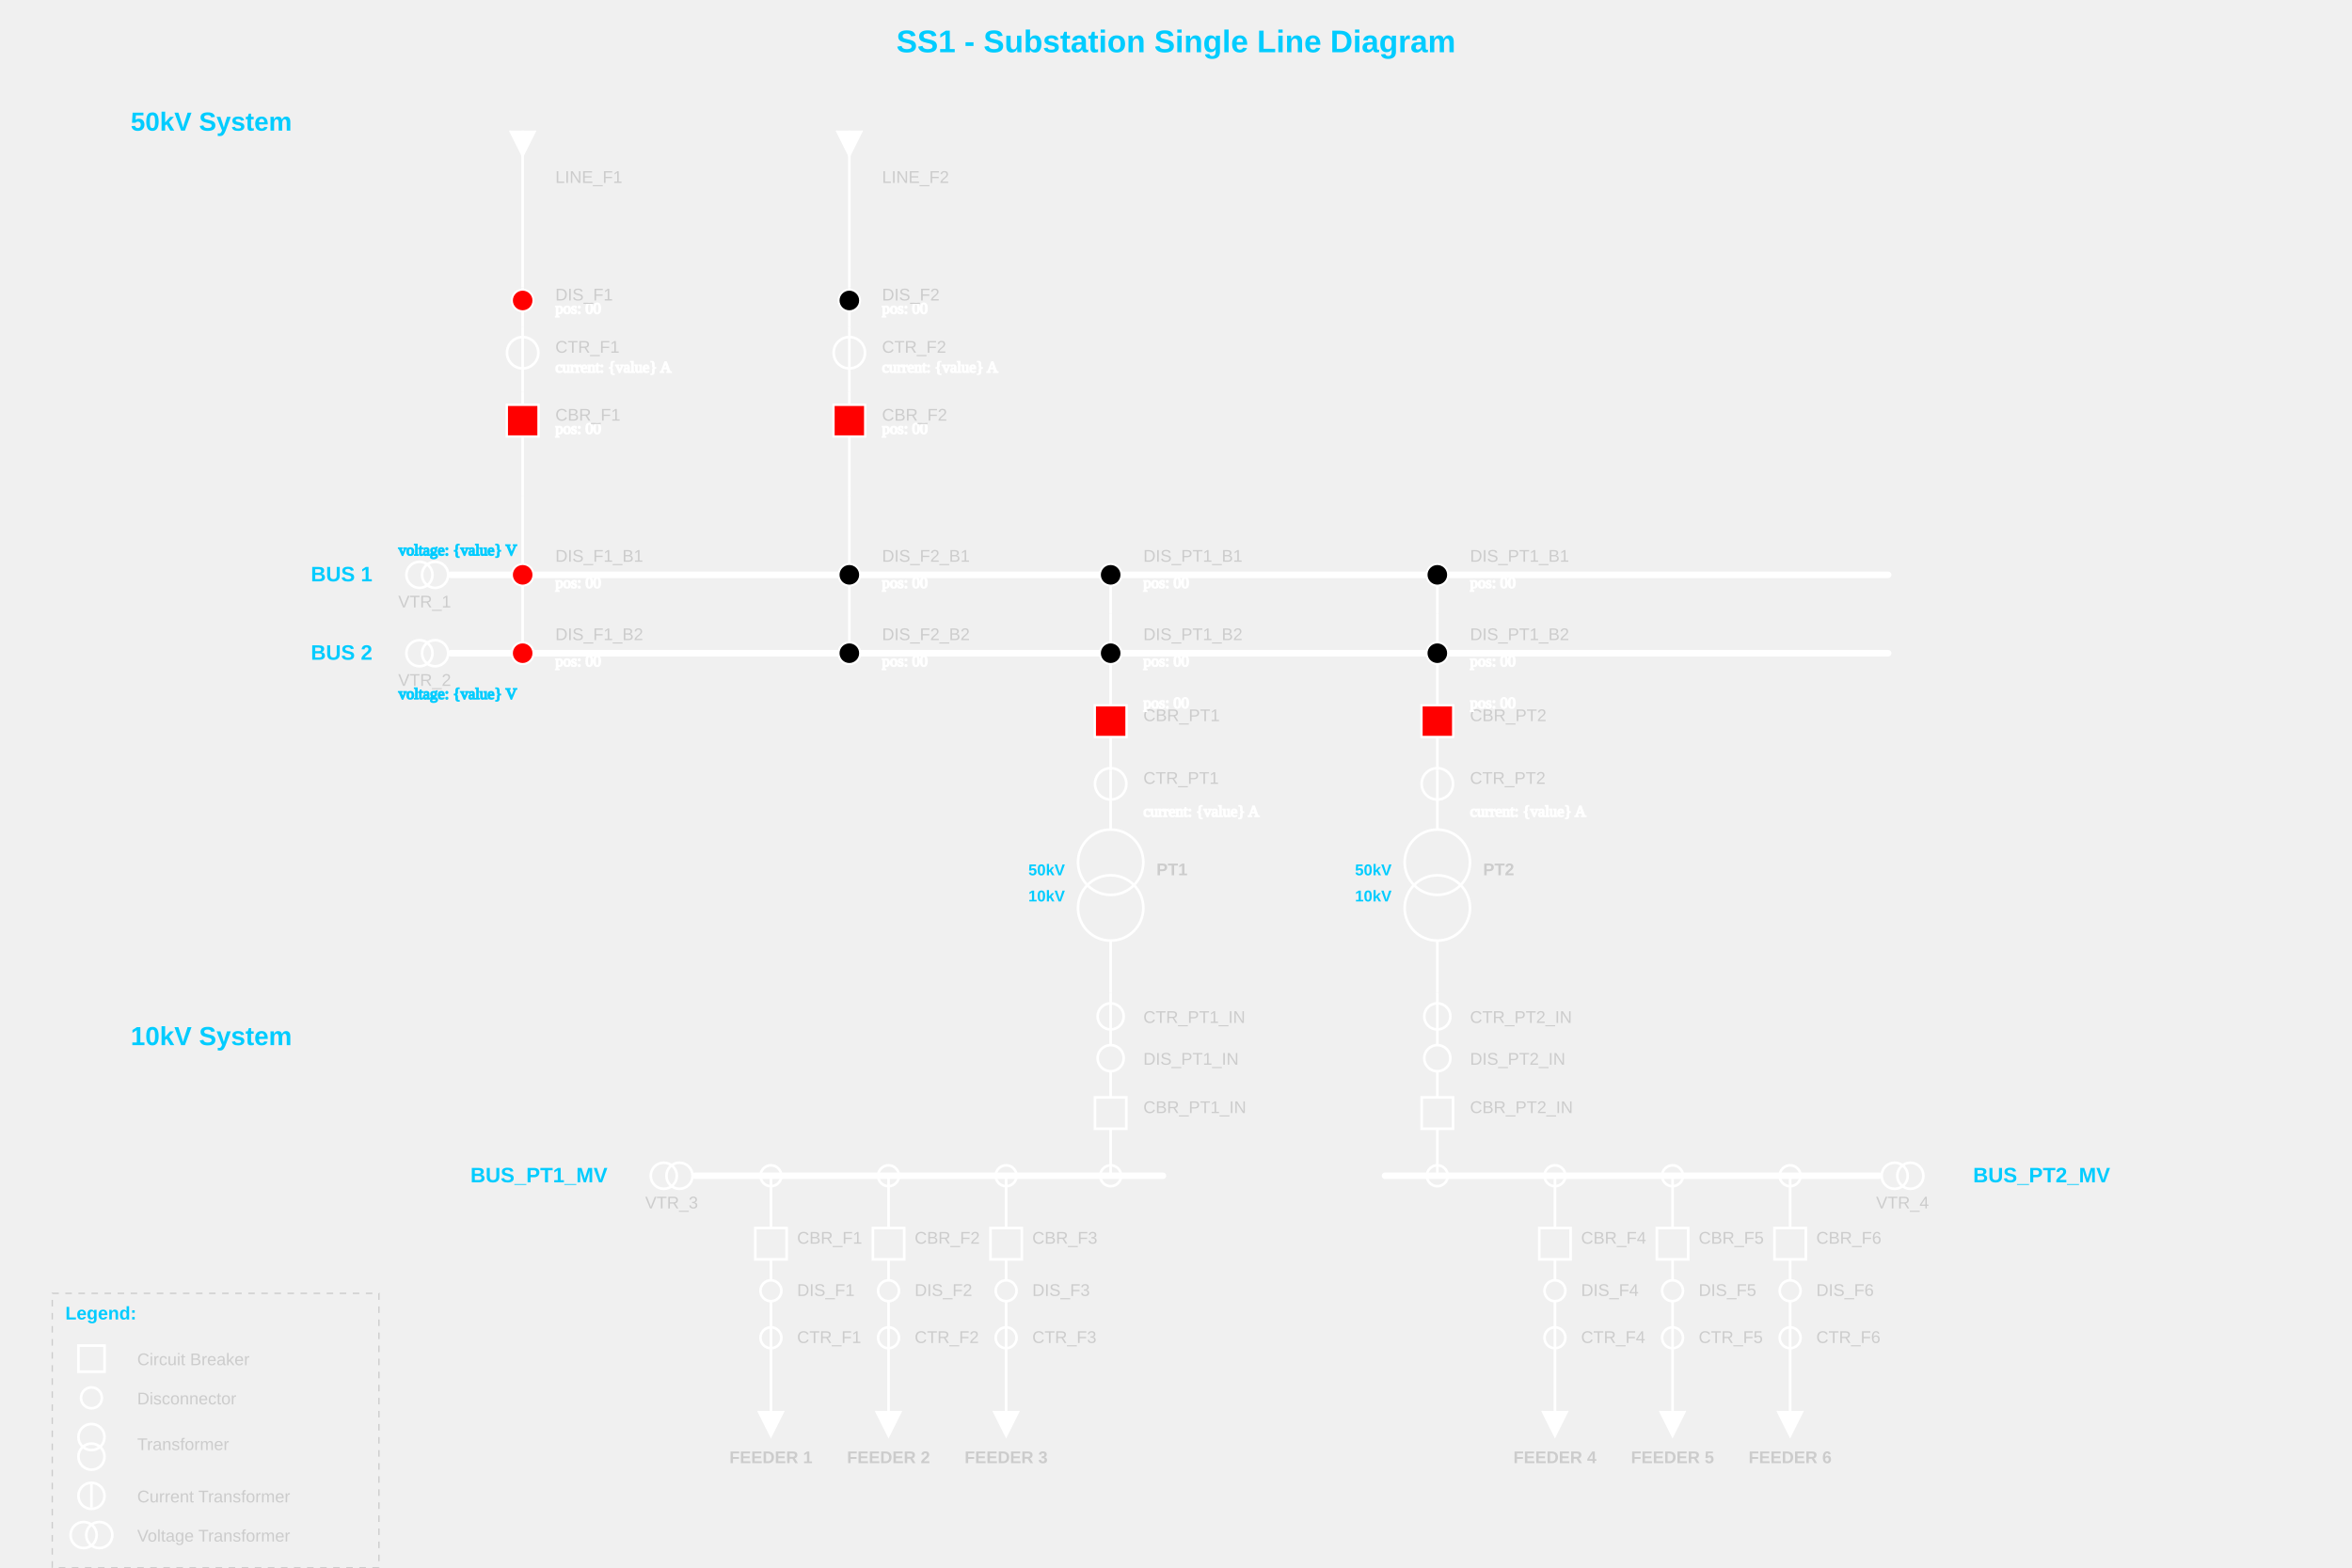
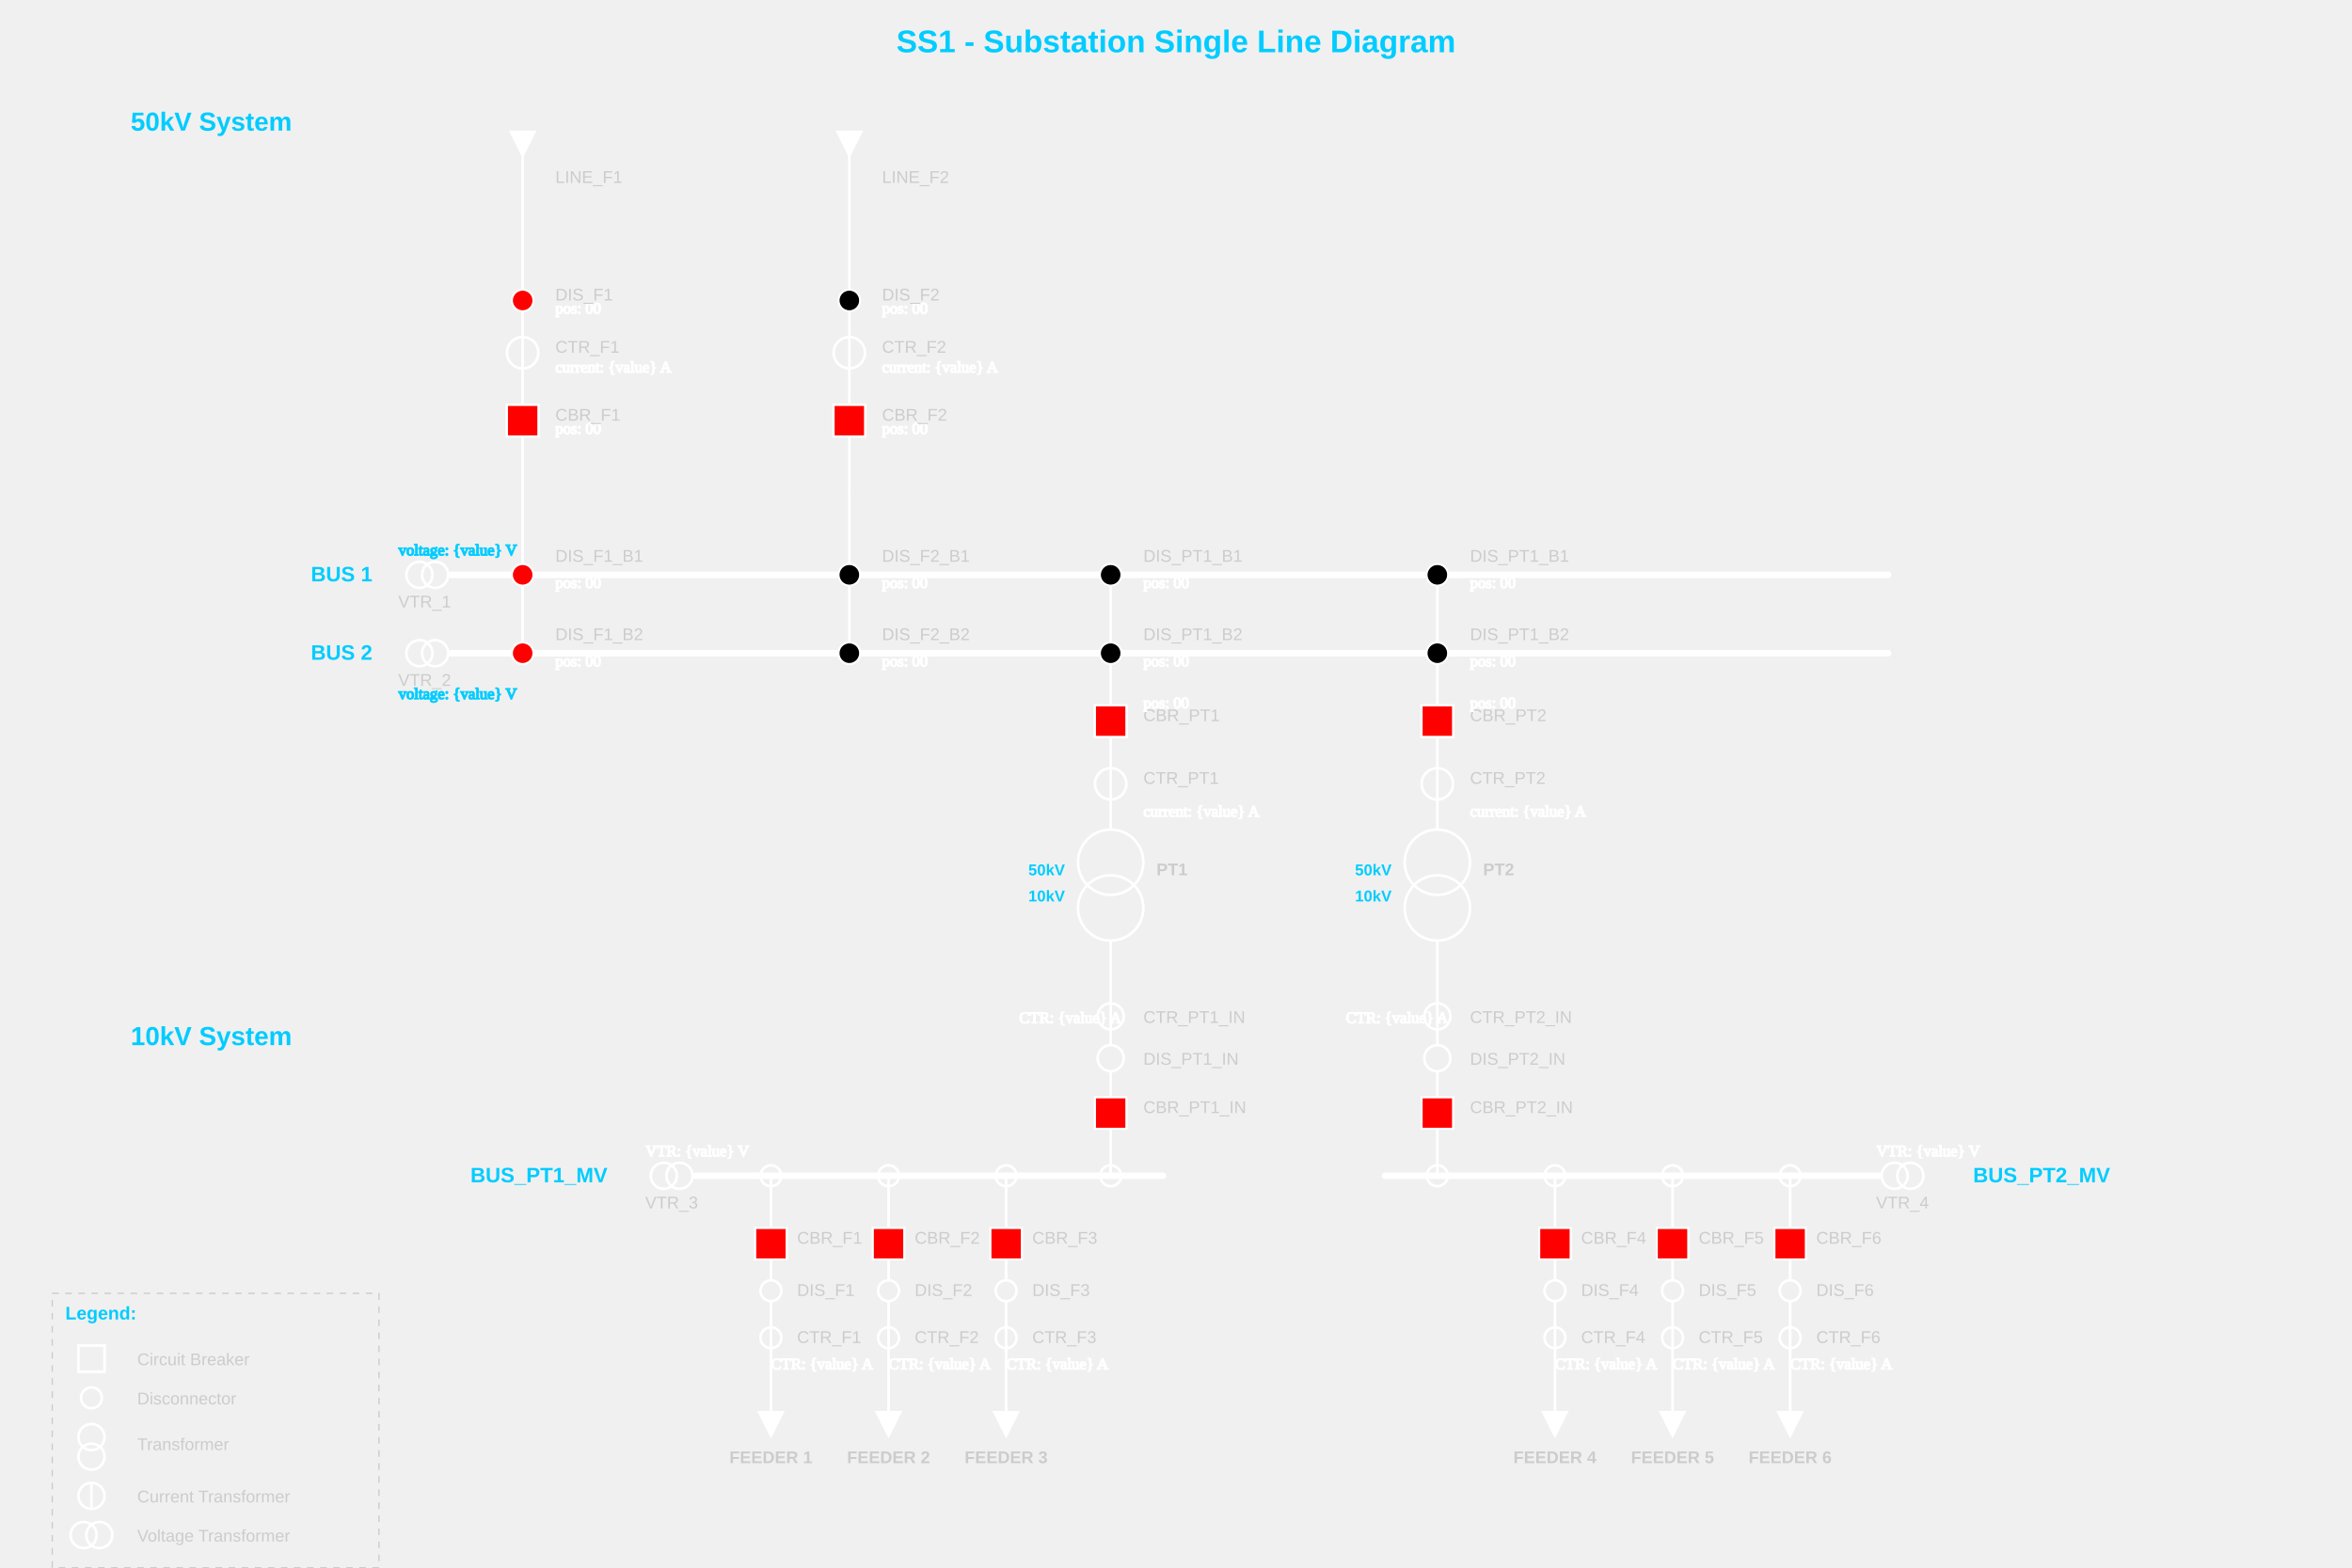
<svg xmlns="http://www.w3.org/2000/svg" viewBox="0 0 1800 1200">
  <defs>
    <style>
      /* Thickened lines for better visibility on SCADA screens */
      .conductor { stroke: white; stroke-width: 2; fill: none; }
      .busbar { stroke: white; stroke-width: 5; stroke-linecap: round; } 
      .arrow { stroke: white; fill: white; } 
      
      /* Improved Font Styles */
      .equipment-label { font-family: 'Segoe UI', Arial, sans-serif; font-size: 13px; fill: #cccccc; text-anchor: start; alignment-baseline: middle; }
      .voltage-label { font-family: 'Segoe UI', Arial, sans-serif; font-size: 16px; font-weight: bold; fill: #00ccff; }
      
      /* Symbol Styles */
      .cbr { fill: none; stroke: white; stroke-width: 2; }
      .disconnector { fill: none; stroke: white; stroke-width: 2; }
      .transformer { fill: none; stroke: white; stroke-width: 2; }
    </style>
    <linearGradient id="diagSplit" gradientUnits="objectBoundingBox" x1="0%" y1="100%" x2="100%" y2="0%">
      <stop offset="49%" stop-color="white" />
      <stop offset="51%" stop-color="black" />
    </linearGradient>
    <linearGradient id="vertSplit" gradientUnits="objectBoundingBox" x1="0%" y1="0%" x2="100%" y2="0%">
      <stop offset="49%" stop-color="white" />
      <stop offset="51%" stop-color="black" />
    </linearGradient>
  </defs>
  <g id="Layout_Metadata">
    <text x="900" y="40" class="voltage-label" style="font-size: 24px; text-anchor: middle;">SS1 - Substation Single Line Diagram</text>
    <g id="Legend_Group" transform="translate(50, 1000)">
      <rect x="-10" y="-10" width="250" height="210" style="fill:none; stroke:#ccc; stroke-dasharray: 5,5;" />
      <text x="0" y="10" class="voltage-label" style="font-size: 14px;">Legend:</text>
      <rect x="10" y="30" width="20" height="20" class="cbr" />
      <text x="55" y="45" class="equipment-label">Circuit Breaker</text>
      <circle cx="20" cy="70" r="8" class="disconnector" />
      <text x="55" y="75" class="equipment-label">Disconnector</text>
      <circle cx="20" cy="100" r="10" class="transformer" />
      <circle cx="20" cy="115" r="10" class="transformer" />
      <text x="55" y="110" class="equipment-label">Transformer</text>
      <circle cx="20" cy="145" r="10" class="conductor" />
      <line x1="20" y1="136" x2="20" y2="154" class="conductor" />
      <text x="55" y="150" class="equipment-label">Current Transformer</text>
      <circle cx="26" cy="175" r="10" class="conductor" />
      <circle cx="14" cy="175" r="10" class="conductor" />
      <text x="55" y="180" class="equipment-label">Voltage Transformer</text>
    </g>
  </g>
  <g id="HV_System_50kV">
    <g id="Busbar_System_HV" transform="translate(345, 440)">
      <g id="Bus_1_HV">
        <line x1="0" y1="0" x2="1100" y2="0" class="busbar" />
        <text x="-60" y="5" class="voltage-label" style="text-anchor:end;">BUS 1</text>
        <circle cx="-12" cy="0" r="10" style="fill: none; stroke: white; stroke-width: 2;" />
        <circle cx="-24" cy="0" r="10" style="fill: none; stroke: white; stroke-width: 2;" />
        <text x="-20" y="25" class="equipment-label" style="text-anchor:middle;">VTR_1</text>
        <text x="-40" y="-15" id="iec61850://127.0.0.1:2102/FEED1LD1/MMXU2.AvPhVPhs.mag.f" class="MEAS" data-text="Voltage: {value} V" fill="#00ccff" stroke="#00ccff" font-size="12">voltage: {value} V</text>
      </g>
      <g id="Bus_2_HV" transform="translate(0, 60)">
        <line x1="0" y1="0" x2="1100" y2="0" class="busbar" />
        <text x="-60" y="5" class="voltage-label" style="text-anchor:end;">BUS 2</text>
        <circle cx="-12" cy="0" r="10" style="fill: none; stroke: white; stroke-width: 2;" />
        <circle cx="-24" cy="0" r="10" style="fill: none; stroke: white; stroke-width: 2;" />
        <text x="-20" y="25" class="equipment-label" style="text-anchor:middle;">VTR_2</text>
        <text x="-40" y="35" id="iec61850://127.0.0.1:2102/FEED1LD1/MMXU3.AvPhVPhs.mag.f" class="MEAS" data-text="Voltage: {value} V" fill="#00ccff" stroke="#00ccff" font-size="12">voltage: {value} V</text>
      </g>
    </g>
    <text x="100" y="100" class="voltage-label" style="font-size: 20px;">50kV System</text>
    <g id="Incoming_Feeds_Group">
      <g id="Feed_1" transform="translate(400, 100)">
        <line x1="0" y1="0" x2="0" y2="120" class="conductor" />
        <path d="M -10,00 L 0,20 L 10,0" class="arrow" />
        <text x="25" y="40" class="equipment-label">LINE_F1</text>
        <line x1="0" y1="120" x2="0" y2="150" class="conductor" />
        <g id="FEED1LD1_SWI2">
          <circle cx="0" cy="130" r="8" class="disconnector" />
          <circle cx="0" cy="130" r="8" id="iec61850://127.0.0.1:2102/FEED1LD1/CSWI2.Pos" class="CSWI" stroke="none" fill="none" />
          <circle cx="0" cy="130" r="8" id="iec61850://127.0.0.1:2102/FEED1LD1/XSWI2.Pos.stVal" class="XSWI" stroke="white" fill="red">
            <animate id="open" attributeName="fill" attributeType="XML" to="black" dur="100ms" fill="freeze" />
            <animate id="transition" attributeName="fill" attributeType="XML" to="url(#vertSplit)" dur="10ms" fill="freeze" />
            <animate id="close" attributeName="fill" attributeType="XML" to="white" dur="100ms" fill="freeze" />
            <animate id="error" attributeName="fill" attributeType="XML" to="red" dur="10ms" fill="freeze" />
          </circle>
          <text x="25" y="140" id="iec61850://127.0.0.1:2102/FEED1LD1/XSWI2.Pos.stVal" class="MEAS" data-text="DIS: QB1={value}" fill="white" stroke="white" font-size="12">pos: 00</text>
          <text x="25" y="130" class="equipment-label">DIS_F1</text>
        </g>
        <circle cx="0" cy="170" r="12" class="conductor" />
        <line x1="0" y1="150" x2="0" y2="200" class="conductor" />
        <text x="25" y="170" class="equipment-label">CTR_F1</text>
        <g id="FEED1LD1_CTR">
          <text x="25" y="185" id="iec61850://127.0.0.1:2102/FEED1LD1/MMXU1.AvAPhs.mag.f" class="MEAS" data-text="Current: {value} A" fill="white" stroke="white" font-size="12">current: {value} A</text>
        </g>
        <g id="FEED1LD1_CBR1">
          <rect x="-12" y="210" width="24" height="24" class="cbr" />
          <rect x="-12" y="210" width="24" height="24" id="iec61850://127.0.0.1:2102/FEED1LD1/CSWI1.Pos" class="CSWI" stroke-width="1.5" stroke="none" fill="none" />
          <rect x="-12" y="210" width="24" height="24" id="iec61850://127.0.0.1:2102/FEED1LD1/XCBR1.Pos.stVal" class="XCBR" stroke-width="1.5" stroke="white" fill="#ff0000">
            <animate id="open" attributeName="fill" attributeType="XML" to="black" dur="100ms" fill="freeze" />
            <animate id="transition" attributeName="fill" attributeType="XML" to="url(#diagSplit)" dur="10ms" fill="freeze" />
            <animate id="close" attributeName="fill" attributeType="XML" to="white" dur="100ms" fill="freeze" />
            <animate id="error" attributeName="fill" attributeType="XML" to="red" dur="10ms" fill="freeze" />
          </rect>
          <text x="25" y="232" id="iec61850://127.0.0.1:2102/FEED1LD1/XCBR1.Pos.stVal" class="MEAS" data-text="CBR: QA1={value}" fill="white" stroke="white" font-size="12">pos: 00</text>
        </g>
        <line x1="0" y1="200" x2="0" y2="210" class="conductor" />
        <line x1="0" y1="234" x2="0" y2="280" class="conductor" />
        <text x="25" y="222" class="equipment-label">CBR_F1</text>
        <line x1="0" y1="340" x2="0" y2="400" class="conductor" />
        <line x1="0" y1="280" x2="0" y2="340" class="conductor" />
        <g id="FEED1LD1_SWI3">
          <circle cx="0" cy="340" r="8" class="disconnector" />
          <circle cx="0" cy="340" r="8" id="iec61850://127.0.0.1:2102/FEED1LD1/CSWI3.Pos" class="CSWI" stroke="none" fill="none" />
          <circle cx="0" cy="340" r="8" id="iec61850://127.0.0.1:2102/FEED1LD1/XSWI3.Pos.stVal" class="XSWI" stroke="white" fill="red">
            <animate id="open" attributeName="fill" attributeType="XML" to="black" dur="100ms" fill="freeze" />
            <animate id="transition" attributeName="fill" attributeType="XML" to="url(#vertSplit)" dur="10ms" fill="freeze" />
            <animate id="close" attributeName="fill" attributeType="XML" to="white" dur="100ms" fill="freeze" />
            <animate id="error" attributeName="fill" attributeType="XML" to="red" dur="10ms" fill="freeze" />
          </circle>
          <text x="25" y="350" id="iec61850://127.0.0.1:2102/FEED1LD1/XSWI3.Pos.stVal" class="MEAS" data-text="DIS: QB1={value}" fill="white" stroke="white" font-size="12">pos: 00</text>
          <text x="25" y="330" class="equipment-label">DIS_F1_B1</text>
        </g>
        <circle cx="0" cy="400" r="8" class="disconnector" />
        <g id="FEED1LD1_SWI4">
          <circle cx="0" cy="400" r="8" class="disconnector" />
          <circle cx="0" cy="400" r="8" id="iec61850://127.0.0.1:2102/FEED1LD1/CSWI4.Pos" class="CSWI" stroke="none" fill="none" />
          <circle cx="0" cy="400" r="8" id="iec61850://127.0.0.1:2102/FEED1LD1/XSWI4.Pos.stVal" class="XSWI" stroke="white" fill="red">
            <animate id="open" attributeName="fill" attributeType="XML" to="black" dur="100ms" fill="freeze" />
            <animate id="transition" attributeName="fill" attributeType="XML" to="url(#vertSplit)" dur="10ms" fill="freeze" />
            <animate id="close" attributeName="fill" attributeType="XML" to="white" dur="100ms" fill="freeze" />
            <animate id="error" attributeName="fill" attributeType="XML" to="red" dur="10ms" fill="freeze" />
          </circle>
          <text x="25" y="410" id="iec61850://127.0.0.1:2102/FEED1LD1/XSWI4.Pos.stVal" class="MEAS" data-text="DIS: QB1={value}" fill="white" stroke="white" font-size="12">pos: 00</text>
          <text x="25" y="390" class="equipment-label">DIS_F1_B2</text>
        </g>
      </g>
      <g id="Feed_2" transform="translate(650, 100)">
        <line x1="0" y1="0" x2="0" y2="120" class="conductor" />
        <path d="M -10,00 L 0,20 L 10,0" class="arrow" />
        <text x="25" y="40" class="equipment-label">LINE_F2</text>
        <line x1="0" y1="120" x2="0" y2="150" class="conductor" />
        <g id="FEED2LD1_SWI2">
          <circle cx="0" cy="130" r="8" class="disconnector" />
          <circle cx="0" cy="130" r="8" id="iec61850://127.0.0.1:3102/FEED2LD1/CSWI2.Pos" class="CSWI" stroke="white" fill="#000000" />
          <circle cx="0" cy="130" r="8" id="iec61850://127.0.0.1:3102/FEED2LD1/XSWI2.Pos.stVal" class="XSWI" stroke="white" fill="#000000">
            <animate id="open" attributeName="fill" attributeType="XML" to="black" dur="100ms" fill="freeze" />
            <animate id="transition" attributeName="fill" attributeType="XML" to="url(#vertSplit)" dur="10ms" fill="freeze" />
            <animate id="close" attributeName="fill" attributeType="XML" to="white" dur="100ms" fill="freeze" />
            <animate id="error" attributeName="fill" attributeType="XML" to="red" dur="10ms" fill="freeze" />
          </circle>
          <text x="25" y="140" id="iec61850://127.0.0.1:3102/FEED2LD1/XSWI2.Pos.stVal" class="MEAS" data-text="DIS: QB1={value}" fill="white" stroke="white" font-size="12">pos: 00</text>
          <text x="25" y="130" class="equipment-label">DIS_F2</text>
        </g>
        <circle cx="0" cy="170" r="12" class="conductor" />
        <line x1="0" y1="150" x2="0" y2="200" class="conductor" />
        <text x="25" y="170" class="equipment-label">CTR_F2</text>
        <g id="FEED2LD1_CTR">
          <text x="25" y="185" id="iec61850://127.0.0.1:3102/FEED2LD1/MMXU1.AvAPhs.mag.f" class="MEAS" data-text="Current: {value} A" fill="white" stroke="white" font-size="12">current: {value} A</text>
        </g>
        <g id="FEED2LD1_CBR1">
          <rect x="-12" y="210" width="24" height="24" class="cbr" />
          <rect x="-12" y="210" width="24" height="24" id="iec61850://127.0.0.1:3102/FEED2LD1/CSWI1.Pos" class="CSWI" stroke-width="1.5" stroke="none" fill="none" />
          <rect x="-12" y="210" width="24" height="24" id="iec61850://127.0.0.1:3102/FEED2LD1/XCBR1.Pos.stVal" class="XCBR" stroke-width="1.5" stroke="white" fill="#ff0000">
            <animate id="open" attributeName="fill" attributeType="XML" to="black" dur="100ms" fill="freeze" />
            <animate id="transition" attributeName="fill" attributeType="XML" to="url(#diagSplit)" dur="10ms" fill="freeze" />
            <animate id="close" attributeName="fill" attributeType="XML" to="white" dur="100ms" fill="freeze" />
            <animate id="error" attributeName="fill" attributeType="XML" to="red" dur="10ms" fill="freeze" />
          </rect>
          <text x="25" y="232" id="iec61850://127.0.0.1:3102/FEED2LD1/XCBR1.Pos.stVal" class="MEAS" data-text="CBR: QA1={value}" fill="white" stroke="white" font-size="12">pos: 00</text>
        </g>
        <line x1="0" y1="200" x2="0" y2="210" class="conductor" />
        <line x1="0" y1="234" x2="0" y2="280" class="conductor" />
        <text x="25" y="222" class="equipment-label">CBR_F2</text>
        <line x1="0" y1="340" x2="0" y2="400" class="conductor" />
        <line x1="0" y1="280" x2="0" y2="340" class="conductor" />
        <g id="FEED2LD1_SWI3">
          <circle cx="0" cy="340" r="8" class="disconnector" />
          <circle cx="0" cy="340" r="8" id="iec61850://127.0.0.1:3102/FEED2LD1/CSWI3.Pos" class="CSWI" stroke="white" fill="#000000" />
          <circle cx="0" cy="340" r="8" id="iec61850://127.0.0.1:3102/FEED2LD1/XSWI3.Pos.stVal" class="XSWI" stroke="white" fill="#000000">
            <animate id="open" attributeName="fill" attributeType="XML" to="black" dur="100ms" fill="freeze" />
            <animate id="transition" attributeName="fill" attributeType="XML" to="url(#vertSplit)" dur="10ms" fill="freeze" />
            <animate id="close" attributeName="fill" attributeType="XML" to="white" dur="100ms" fill="freeze" />
            <animate id="error" attributeName="fill" attributeType="XML" to="red" dur="10ms" fill="freeze" />
          </circle>
          <text x="25" y="350" id="iec61850://127.0.0.1:3102/FEED2LD1/XSWI3.Pos.stVal" class="MEAS" data-text="DIS: QB1={value}" fill="white" stroke="white" font-size="12">pos: 00</text>
          <text x="25" y="330" class="equipment-label">DIS_F2_B1</text>
        </g>
        <circle cx="0" cy="400" r="8" class="disconnector" />
        <g id="FEED2LD1_SWI4">
          <circle cx="0" cy="400" r="8" class="disconnector" />
          <circle cx="0" cy="400" r="8" id="iec61850://127.0.0.1:3102/FEED2LD1/CSWI4.Pos" class="CSWI" stroke="white" fill="#000000" />
          <circle cx="0" cy="400" r="8" id="iec61850://127.0.0.1:3102/FEED2LD1/XSWI4.Pos.stVal" class="XSWI" stroke="white" fill="#000000">
            <animate id="open" attributeName="fill" attributeType="XML" to="black" dur="100ms" fill="freeze" />
            <animate id="transition" attributeName="fill" attributeType="XML" to="url(#vertSplit)" dur="10ms" fill="freeze" />
            <animate id="close" attributeName="fill" attributeType="XML" to="white" dur="100ms" fill="freeze" />
            <animate id="error" attributeName="fill" attributeType="XML" to="red" dur="10ms" fill="freeze" />
          </circle>
          <text x="25" y="410" id="iec61850://127.0.0.1:3102/FEED2LD1/XSWI4.Pos.stVal" class="MEAS" data-text="DIS: QB1={value}" fill="white" stroke="white" font-size="12">pos: 00</text>
          <text x="25" y="390" class="equipment-label">DIS_F2_B2</text>
        </g>
      </g>
    </g>
    <g id="Transformer_Bays_HV" transform="translate(0, 440)">
      <g id="PT1_HV_Side" transform="translate(850, 0)">
        <line x1="0" y1="0" x2="0" y2="30" class="conductor" />
        <line x1="0" y1="30" x2="0" y2="60" class="conductor" />
        <line x1="0" y1="60" x2="0" y2="100" class="conductor" />
        <g id="TR1LD1_SWI2">
          <circle cx="0" cy="0" r="8" class="disconnector" />
          <circle cx="0" cy="0" r="8" id="iec61850://127.0.0.1:6102/TR1LD1/CSWI2.Pos" class="CSWI" stroke="white" fill="#000000" />
          <circle cx="0" cy="0" r="8" id="iec61850://127.0.0.1:6102/TR1LD1/XSWI2.Pos.stVal" class="XSWI" stroke="white" fill="#000000">
            <animate id="open" attributeName="fill" attributeType="XML" to="black" dur="100ms" fill="freeze" />
            <animate id="transition" attributeName="fill" attributeType="XML" to="url(#vertSplit)" dur="10ms" fill="freeze" />
            <animate id="close" attributeName="fill" attributeType="XML" to="white" dur="100ms" fill="freeze" />
            <animate id="error" attributeName="fill" attributeType="XML" to="red" dur="10ms" fill="freeze" />
          </circle>
          <text x="25" y="10" id="iec61850://127.0.0.1:6102/TR1LD1/XSWI2.Pos.stVal" class="MEAS" data-text="DIS: QB1={value}" fill="white" stroke="white" font-size="12">pos: 00</text>
          <text x="25" y="-10" class="equipment-label">DIS_PT1_B1</text>
        </g>
        <g id="TR1LD1_SWI3">
          <circle cx="0" cy="60" r="8" class="disconnector" />
          <circle cx="0" cy="60" r="8" id="iec61850://127.0.0.1:6102/TR1LD1/CSWI3.Pos" class="CSWI" stroke="white" fill="#000000" />
          <circle cx="0" cy="60" r="8" id="iec61850://127.0.0.1:6102/TR1LD1/XSWI3.Pos.stVal" class="XSWI" stroke="white" fill="#000000">
            <animate id="open" attributeName="fill" attributeType="XML" to="black" dur="100ms" fill="freeze" />
            <animate id="transition" attributeName="fill" attributeType="XML" to="url(#vertSplit)" dur="10ms" fill="freeze" />
            <animate id="close" attributeName="fill" attributeType="XML" to="white" dur="100ms" fill="freeze" />
            <animate id="error" attributeName="fill" attributeType="XML" to="red" dur="10ms" fill="freeze" />
          </circle>
          <text x="25" y="70" id="iec61850://127.0.0.1:6102/TR1LD1/XSWI3.Pos.stVal" class="MEAS" data-text="DIS: QB1={value}" fill="white" stroke="white" font-size="12">pos: 00</text>
          <text x="25" y="50" class="equipment-label">DIS_PT1_B2</text>
        </g>
        <line x1="0" y1="124" x2="0" y2="150" class="conductor" />
        <text x="25" y="112" class="equipment-label">CBR_PT1</text>
        <g id="TR1LD1_CBR1">
          <rect x="-12" y="100" width="24" height="24" class="cbr" />
          <rect x="-12" y="100" width="24" height="24" id="iec61850://127.0.0.1:6102/TR1LD1/CSWI1.Pos" class="CSWI" stroke-width="1.5" stroke="none" fill="none" />
          <rect x="-12" y="100" width="24" height="24" id="iec61850://127.0.0.1:6102/TR1LD1/XCBR1.Pos.stVal" class="XCBR" stroke-width="1.5" stroke="white" fill="#ff0000">
            <animate id="open" attributeName="fill" attributeType="XML" to="black" dur="100ms" fill="freeze" />
            <animate id="transition" attributeName="fill" attributeType="XML" to="url(#diagSplit)" dur="10ms" fill="freeze" />
            <animate id="close" attributeName="fill" attributeType="XML" to="white" dur="100ms" fill="freeze" />
            <animate id="error" attributeName="fill" attributeType="XML" to="red" dur="10ms" fill="freeze" />
          </rect>
          <text x="25" y="102" id="iec61850://127.0.0.1:6102/TR1LD1/XCBR1.Pos.stVal" class="MEAS" data-text="CBR: QA1={value}" fill="white" stroke="white" font-size="12">pos: 00</text>
        </g>
        <circle cx="0" cy="160" r="12" class="conductor" />
        <line x1="0" y1="150" x2="0" y2="195" class="conductor" />
        <text x="25" y="160" class="equipment-label">CTR_PT1</text>
        <g id="TR1LD1_CTR">
          <text x="25" y="185" id="iec61850://127.0.0.1:6102/TR1LD1/MMXU1.AvAPhs.mag.f" class="MEAS" data-text="Current: {value} A" fill="white" stroke="white" font-size="12">current: {value} A</text>
        </g>
        <circle cx="0" cy="220" r="25" class="transformer" />
        <circle cx="0" cy="255" r="25" class="transformer" />
        <line x1="0" y1="280" x2="0" y2="320" class="conductor" />
        <text x="35" y="230" class="equipment-label" style="font-weight:bold;">PT1</text>
        <text x="-35" y="230" class="voltage-label" style="font-size:12px; text-anchor:end;">50kV</text>
        <text x="-35" y="250" class="voltage-label" style="font-size:12px; text-anchor:end;">10kV</text>
      </g>
      <g id="PT2_HV_Side" transform="translate(1100, 0)">
        <line x1="0" y1="0" x2="0" y2="30" class="conductor" />
        <line x1="0" y1="30" x2="0" y2="60" class="conductor" />
        <line x1="0" y1="60" x2="0" y2="100" class="conductor" />
        <g id="TR2LD1_SWI2">
          <circle cx="0" cy="0" r="8" class="disconnector" />
          <circle cx="0" cy="0" r="8" id="iec61850://127.0.0.1:7102/TR2LD1/CSWI2.Pos" class="CSWI" stroke="white" fill="#000000" />
          <circle cx="0" cy="0" r="8" id="iec61850://127.0.0.1:7102/TR2LD1/XSWI2.Pos.stVal" class="XSWI" stroke="white" fill="#000000">
            <animate id="open" attributeName="fill" attributeType="XML" to="black" dur="100ms" fill="freeze" />
            <animate id="transition" attributeName="fill" attributeType="XML" to="url(#vertSplit)" dur="10ms" fill="freeze" />
            <animate id="close" attributeName="fill" attributeType="XML" to="white" dur="100ms" fill="freeze" />
            <animate id="error" attributeName="fill" attributeType="XML" to="red" dur="10ms" fill="freeze" />
          </circle>
          <text x="25" y="10" id="iec61850://127.0.0.1:7102/TR2LD1/XSWI2.Pos.stVal" class="MEAS" data-text="DIS: QB1={value}" fill="white" stroke="white" font-size="12">pos: 00</text>
          <text x="25" y="-10" class="equipment-label">DIS_PT1_B1</text>
        </g>
        <g id="TR2LD1_SWI3">
          <circle cx="0" cy="60" r="8" class="disconnector" />
          <circle cx="0" cy="60" r="8" id="iec61850://127.0.0.1:7102/TR2LD1/CSWI3.Pos" class="CSWI" stroke="white" fill="#000000" />
          <circle cx="0" cy="60" r="8" id="iec61850://127.0.0.1:7102/TR2LD1/XSWI3.Pos.stVal" class="XSWI" stroke="white" fill="#000000">
            <animate id="open" attributeName="fill" attributeType="XML" to="black" dur="100ms" fill="freeze" />
            <animate id="transition" attributeName="fill" attributeType="XML" to="url(#vertSplit)" dur="10ms" fill="freeze" />
            <animate id="close" attributeName="fill" attributeType="XML" to="white" dur="100ms" fill="freeze" />
            <animate id="error" attributeName="fill" attributeType="XML" to="red" dur="10ms" fill="freeze" />
          </circle>
          <text x="25" y="70" id="iec61850://127.0.0.1:7102/TR2LD1/XSWI3.Pos.stVal" class="MEAS" data-text="DIS: QB1={value}" fill="white" stroke="white" font-size="12">pos: 00</text>
          <text x="25" y="50" class="equipment-label">DIS_PT1_B2</text>
        </g>
        <line x1="0" y1="124" x2="0" y2="150" class="conductor" />
        <text x="25" y="112" class="equipment-label">CBR_PT2</text>
        <g id="TR2LD1_CBR1">
          <rect x="-12" y="100" width="24" height="24" class="cbr" />
          <rect x="-12" y="100" width="24" height="24" id="iec61850://127.0.0.1:7102/TR2LD1/CSWI1.Pos" class="CSWI" stroke-width="1.5" stroke="none" fill="none" />
          <rect x="-12" y="100" width="24" height="24" id="iec61850://127.0.0.1:7102/TR2LD1/XCBR1.Pos.stVal" class="XCBR" stroke-width="1.5" stroke="white" fill="#ff0000">
            <animate id="open" attributeName="fill" attributeType="XML" to="black" dur="100ms" fill="freeze" />
            <animate id="transition" attributeName="fill" attributeType="XML" to="url(#diagSplit)" dur="10ms" fill="freeze" />
            <animate id="close" attributeName="fill" attributeType="XML" to="white" dur="100ms" fill="freeze" />
            <animate id="error" attributeName="fill" attributeType="XML" to="red" dur="10ms" fill="freeze" />
          </rect>
          <text x="25" y="102" id="iec61850://127.0.0.1:7102/TR2LD1/XCBR1.Pos.stVal" class="MEAS" data-text="CBR: QA1={value}" fill="white" stroke="white" font-size="12">pos: 00</text>
        </g>
        <circle cx="0" cy="160" r="12" class="conductor" />
        <line x1="0" y1="150" x2="0" y2="195" class="conductor" />
        <text x="25" y="160" class="equipment-label">CTR_PT2</text>
        <g id="TR2LD1_CTR">
          <text x="25" y="185" id="iec61850://127.0.0.1:7102/TR2LD1/MMXU1.AvAPhs.mag.f" class="MEAS" data-text="Current: {value} A" fill="white" stroke="white" font-size="12">current: {value} A</text>
        </g>
        <circle cx="0" cy="220" r="25" class="transformer" />
        <circle cx="0" cy="255" r="25" class="transformer" />
        <line x1="0" y1="280" x2="0" y2="320" class="conductor" />
        <text x="35" y="230" class="equipment-label" style="font-weight:bold;">PT2</text>
        <text x="-35" y="230" class="voltage-label" style="font-size:12px; text-anchor:end;">50kV</text>
        <text x="-35" y="250" class="voltage-label" style="font-size:12px; text-anchor:end;">10kV</text>
      </g>
    </g>
  </g>
  <g id="MV_System_10kV">
    <text x="100" y="800" class="voltage-label" style="font-size: 20px;">10kV System</text>
    <g id="PT1_MV_Zone" transform="translate(850, 760)">
      <g id="PT1_MV_Incomer_Bus" transform="translate(-160, 0)">
        <line x1="-158" y1="140" x2="200" y2="140" class="busbar" />
        <text x="-330" y="145" class="voltage-label">BUS_PT1_MV</text>
        <circle cx="-182" cy="140" r="10" style="fill: none; stroke: white; stroke-width: 2;" />
        <circle cx="-170" cy="140" r="10" style="fill: none; stroke: white; stroke-width: 2;" />
        <text x="-176" y="165" class="equipment-label" style="text-anchor:middle;">VTR_3</text>
+         <text x="-196" y="125" id="iec60870://127.0.0.1:2404/11/101" class="MEAS" data-text="VTR: {value} V" fill="#ffffff" stroke="#ffffff" font-size="12">VTR: {value} V</text>
      </g>
      <g id="PT1_MV_Incomer">
        <circle cx="0" cy="18" r="10" class="conductor" />
        <text x="25" y="23" class="equipment-label">CTR_PT1_IN</text>
+         <text x="-70" y="23" id="iec60870://127.0.0.1:2404/11/100" class="MEAS" data-text="CTR: {value} A" fill="#ffffff" stroke="#ffffff" font-size="12">CTR: {value} A</text>
        <line x1="0" y1="0" x2="0" y2="40" class="conductor" />
        <circle cx="0" cy="50" r="10" class="disconnector" />
        <line x1="0" y1="60" x2="0" y2="80" class="conductor" />
        <text x="25" y="55" class="equipment-label">DIS_PT1_IN</text>
-         <rect x="-12" y="80" width="24" height="24" class="cbr" />
+         <rect x="-12" y="80" width="24" height="24" id="iec60870://127.0.0.1:2404/46/6000" class="CBR" stroke-width="1.5" stroke="white" fill="#ff0000" />
+         <rect x="-12" y="80" width="24" height="24" id="iec60870://127.0.0.1:2404/3/300" class="XCBR" stroke-width="1.5" stroke="white" fill="#ff0000">
+           <animate id="open" attributeName="fill" attributeType="XML" to="black" dur="100ms" fill="freeze" />
+           <animate id="transition" attributeName="fill" attributeType="XML" to="url(#diagSplit)" dur="10ms" fill="freeze" />
+           <animate id="close" attributeName="fill" attributeType="XML" to="white" dur="100ms" fill="freeze" />
+           <animate id="error" attributeName="fill" attributeType="XML" to="red" dur="10ms" fill="freeze" />
+         </rect>
        <line x1="0" y1="104" x2="0" y2="140" class="conductor" />
        <text x="25" y="92" class="equipment-label">CBR_PT1_IN</text>
        <circle cx="0" cy="140" r="8" class="disconnector" />
      </g>
      <g id="PT1_Feeders" transform="translate(-140, 140)">
-         <g id="PT2_Fdr1" transform="translate(-120, 0)">
+         <g id="PT1_Fdr1" transform="translate(-120, 0)">
          <line x1="0" y1="0" x2="0" y2="40" class="conductor" />
          <line x1="0" y1="64" x2="0" y2="80" class="conductor" />
          <circle cx="0" cy="0" r="8" class="disconnector" />
-           <rect x="-12" y="40" width="24" height="24" class="cbr" />
+           <rect x="-12" y="40" width="24" height="24" id="iec60870://127.0.0.1:2404/46/6002" class="CBR" stroke-width="1.5" stroke="white" fill="#ff0000" />
+           <rect x="-12" y="40" width="24" height="24" id="iec60870://127.0.0.1:2404/3/302" class="XCBR" stroke-width="1.5" stroke="white" fill="#ff0000">
+             <animate id="open" attributeName="fill" attributeType="XML" to="black" dur="100ms" fill="freeze" />
+             <animate id="transition" attributeName="fill" attributeType="XML" to="url(#diagSplit)" dur="10ms" fill="freeze" />
+             <animate id="close" attributeName="fill" attributeType="XML" to="white" dur="100ms" fill="freeze" />
+             <animate id="error" attributeName="fill" attributeType="XML" to="red" dur="10ms" fill="freeze" />
+           </rect>
          <line x1="0" y1="96" x2="0" y2="180" class="conductor" />
          <circle cx="0" cy="88" r="8" class="disconnector" />
          <circle cx="0" cy="124" r="8" class="conductor" />
          <path d="M -10,180 L 0,200 L 10,180" class="arrow" />
+         </g>
+         <g id="PT1_Fdr1_txt" transform="translate(-120, 0)">
+           <text x="0" y="148" id="iec60870://127.0.0.1:2404/11/102" class="MEAS" data-text="CTR: {value} A" fill="#ffffff" stroke="#ffffff" font-size="12">CTR: {value} A</text>
          <text x="20" y="128" class="equipment-label">CTR_F1</text>
          <text x="20" y="52" class="equipment-label">CBR_F1</text>
          <text x="20" y="92" class="equipment-label">DIS_F1</text>
          <text x="0" y="220" class="equipment-label" style="text-anchor:middle; font-weight:bold;">FEEDER 1</text>
        </g>
-         <g id="PT2_Fdr2" transform="translate(-30, 0)">
+         <g id="PT1_Fdr2" transform="translate(-30, 0)">
          <line x1="0" y1="0" x2="0" y2="40" class="conductor" />
          <line x1="0" y1="64" x2="0" y2="80" class="conductor" />
          <circle cx="0" cy="0" r="8" class="disconnector" />
-           <rect x="-12" y="40" width="24" height="24" class="cbr" />
+           <rect x="-12" y="40" width="24" height="24" id="iec60870://127.0.0.1:2404/46/6003" class="CBR" stroke-width="1.5" stroke="white" fill="#ff0000" />
+           <rect x="-12" y="40" width="24" height="24" id="iec60870://127.0.0.1:2404/3/303" class="XCBR" stroke-width="1.5" stroke="white" fill="#ff0000">
+             <animate id="open" attributeName="fill" attributeType="XML" to="black" dur="100ms" fill="freeze" />
+             <animate id="transition" attributeName="fill" attributeType="XML" to="url(#diagSplit)" dur="10ms" fill="freeze" />
+             <animate id="close" attributeName="fill" attributeType="XML" to="white" dur="100ms" fill="freeze" />
+             <animate id="error" attributeName="fill" attributeType="XML" to="red" dur="10ms" fill="freeze" />
+           </rect>
          <line x1="0" y1="96" x2="0" y2="180" class="conductor" />
          <circle cx="0" cy="88" r="8" class="disconnector" />
          <circle cx="0" cy="124" r="8" class="conductor" />
          <path d="M -10,180 L 0,200 L 10,180" class="arrow" />
+         </g>
+         <g id="PT1_Fdr2_txt" transform="translate(-30, 0)">
+           <text x="0" y="148" id="iec60870://127.0.0.1:2404/11/103" class="MEAS" data-text="CTR: {value} A" fill="#ffffff" stroke="#ffffff" font-size="12">CTR: {value} A</text>
          <text x="20" y="128" class="equipment-label">CTR_F2</text>
          <text x="20" y="52" class="equipment-label">CBR_F2</text>
          <text x="20" y="92" class="equipment-label">DIS_F2</text>
          <text x="0" y="220" class="equipment-label" style="text-anchor:middle; font-weight:bold;">FEEDER 2</text>
        </g>
-         <g id="PT2_Fdr3" transform="translate(60, 0)">
+         <g id="PT1_Fdr3" transform="translate(60, 0)">
          <line x1="0" y1="0" x2="0" y2="40" class="conductor" />
          <line x1="0" y1="64" x2="0" y2="80" class="conductor" />
          <circle cx="0" cy="0" r="8" class="disconnector" />
-           <rect x="-12" y="40" width="24" height="24" class="cbr" />
+           <rect x="-12" y="40" width="24" height="24" id="iec60870://127.0.0.1:2404/46/6004" class="CBR" stroke-width="1.5" stroke="white" fill="#ff0000" />
+           <rect x="-12" y="40" width="24" height="24" id="iec60870://127.0.0.1:2404/3/304" class="XCBR" stroke-width="1.5" stroke="white" fill="#ff0000">
+             <animate id="open" attributeName="fill" attributeType="XML" to="black" dur="100ms" fill="freeze" />
+             <animate id="transition" attributeName="fill" attributeType="XML" to="url(#diagSplit)" dur="10ms" fill="freeze" />
+             <animate id="close" attributeName="fill" attributeType="XML" to="white" dur="100ms" fill="freeze" />
+             <animate id="error" attributeName="fill" attributeType="XML" to="red" dur="10ms" fill="freeze" />
+           </rect>
          <line x1="0" y1="96" x2="0" y2="180" class="conductor" />
          <circle cx="0" cy="88" r="8" class="disconnector" />
          <circle cx="0" cy="124" r="8" class="conductor" />
          <path d="M -10,180 L 0,200 L 10,180" class="arrow" />
+         </g>
+         <g id="PT1_Fdr3_txt" transform="translate(60, 0)">
+           <text x="0" y="148" id="iec60870://127.0.0.1:2404/11/104" class="MEAS" data-text="CTR: {value} A" fill="#ffffff" stroke="#ffffff" font-size="12">CTR: {value} A</text>
          <text x="20" y="128" class="equipment-label">CTR_F3</text>
          <text x="20" y="52" class="equipment-label">CBR_F3</text>
          <text x="20" y="92" class="equipment-label">DIS_F3</text>
          <text x="0" y="220" class="equipment-label" style="text-anchor:middle; font-weight:bold;">FEEDER 3</text>
        </g>
      </g>
    </g>
    <g id="PT2_MV_Zone" transform="translate(1100, 760)">
      <g id="PT2_MV_Incomer_Bus" transform="translate(120, 0)">
        <line x1="-160" y1="140" x2="218" y2="140" class="busbar" />
        <text x="290" y="145" class="voltage-label" style="text-anchor:start;">BUS_PT2_MV</text>
        <circle cx="230" cy="140" r="10" style="fill: none; stroke: white; stroke-width: 2;" />
        <circle cx="242" cy="140" r="10" style="fill: none; stroke: white; stroke-width: 2;" />
        <text x="236" y="165" class="equipment-label" style="text-anchor:middle;">VTR_4</text>
+         <text x="216" y="125" id="iec60870://127.0.0.1:2404/11/106" class="MEAS" data-text="VTR: {value} V" fill="#ffffff" stroke="#ffffff" font-size="12">VTR: {value} V</text>
      </g>
      <g id="PT2_MV_Incomer">
        <circle cx="0" cy="18" r="10" class="conductor" />
        <text x="25" y="23" class="equipment-label">CTR_PT2_IN</text>
+         <text x="-70" y="23" id="iec60870://127.0.0.1:2404/11/105" class="MEAS" data-text="CTR: {value} A" fill="#ffffff" stroke="#ffffff" font-size="12">CTR: {value} A</text>
        <line x1="0" y1="0" x2="0" y2="40" class="conductor" />
        <circle cx="0" cy="50" r="10" class="disconnector" />
        <line x1="0" y1="60" x2="0" y2="80" class="conductor" />
        <text x="25" y="55" class="equipment-label">DIS_PT2_IN</text>
-         <rect x="-12" y="80" width="24" height="24" class="cbr" />
+         <rect x="-12" y="80" width="24" height="24" id="iec60870://127.0.0.1:2404/46/6005" class="CBR" stroke-width="1.5" stroke="white" fill="#ff0000" />
+         <rect x="-12" y="80" width="24" height="24" id="iec60870://127.0.0.1:2404/3/305" class="XCBR" stroke-width="1.5" stroke="white" fill="#ff0000">
+           <animate id="open" attributeName="fill" attributeType="XML" to="black" dur="100ms" fill="freeze" />
+           <animate id="transition" attributeName="fill" attributeType="XML" to="url(#diagSplit)" dur="10ms" fill="freeze" />
+           <animate id="close" attributeName="fill" attributeType="XML" to="white" dur="100ms" fill="freeze" />
+           <animate id="error" attributeName="fill" attributeType="XML" to="red" dur="10ms" fill="freeze" />
+         </rect>
        <line x1="0" y1="104" x2="0" y2="140" class="conductor" />
        <text x="25" y="92" class="equipment-label">CBR_PT2_IN</text>
        <circle cx="0" cy="140" r="8" class="disconnector" />
      </g>
      <g id="PT2_Feeders" transform="translate(210, 140)">
-         <g id="PT2_Fdr1" transform="translate(-120, 0)">
+         <g id="PT2_Fdr4" transform="translate(-120, 0)">
          <line x1="0" y1="0" x2="0" y2="40" class="conductor" />
          <line x1="0" y1="64" x2="0" y2="80" class="conductor" />
          <circle cx="0" cy="0" r="8" class="disconnector" />
-           <rect x="-12" y="40" width="24" height="24" class="cbr" />
+           <rect x="-12" y="40" width="24" height="24" id="iec60870://127.0.0.1:2404/46/6007" class="CBR" stroke-width="1.5" stroke="white" fill="#ff0000" />
+           <rect x="-12" y="40" width="24" height="24" id="iec60870://127.0.0.1:2404/3/307" class="XCBR" stroke-width="1.5" stroke="white" fill="#ff0000">
+             <animate id="open" attributeName="fill" attributeType="XML" to="black" dur="100ms" fill="freeze" />
+             <animate id="transition" attributeName="fill" attributeType="XML" to="url(#diagSplit)" dur="10ms" fill="freeze" />
+             <animate id="close" attributeName="fill" attributeType="XML" to="white" dur="100ms" fill="freeze" />
+             <animate id="error" attributeName="fill" attributeType="XML" to="red" dur="10ms" fill="freeze" />
+           </rect>
          <line x1="0" y1="96" x2="0" y2="180" class="conductor" />
          <circle cx="0" cy="88" r="8" class="disconnector" />
          <circle cx="0" cy="124" r="8" class="conductor" />
          <path d="M -10,180 L 0,200 L 10,180" class="arrow" />
+         </g>
+         <g id="PT2_Fdr4_txt" transform="translate(-120, 0)">
+           <text x="0" y="148" id="iec60870://127.0.0.1:2404/11/107" class="MEAS" data-text="CTR: {value} A" fill="#ffffff" stroke="#ffffff" font-size="12">CTR: {value} A</text>
          <text x="20" y="128" class="equipment-label">CTR_F4</text>
          <text x="20" y="52" class="equipment-label">CBR_F4</text>
          <text x="20" y="92" class="equipment-label">DIS_F4</text>
          <text x="0" y="220" class="equipment-label" style="text-anchor:middle; font-weight:bold;">FEEDER 4</text>
        </g>
-         <g id="PT2_Fdr2" transform="translate(-30, 0)">
+         <g id="PT2_Fdr5" transform="translate(-30, 0)">
          <line x1="0" y1="0" x2="0" y2="40" class="conductor" />
          <line x1="0" y1="64" x2="0" y2="80" class="conductor" />
          <circle cx="0" cy="0" r="8" class="disconnector" />
-           <rect x="-12" y="40" width="24" height="24" class="cbr" />
+           <rect x="-12" y="40" width="24" height="24" id="iec60870://127.0.0.1:2404/46/6008" class="CBR" stroke-width="1.5" stroke="white" fill="#ff0000" />
+           <rect x="-12" y="40" width="24" height="24" id="iec60870://127.0.0.1:2404/3/308" class="XCBR" stroke-width="1.5" stroke="white" fill="#ff0000">
+             <animate id="open" attributeName="fill" attributeType="XML" to="black" dur="100ms" fill="freeze" />
+             <animate id="transition" attributeName="fill" attributeType="XML" to="url(#diagSplit)" dur="10ms" fill="freeze" />
+             <animate id="close" attributeName="fill" attributeType="XML" to="white" dur="100ms" fill="freeze" />
+             <animate id="error" attributeName="fill" attributeType="XML" to="red" dur="10ms" fill="freeze" />
+           </rect>
          <line x1="0" y1="96" x2="0" y2="180" class="conductor" />
          <circle cx="0" cy="88" r="8" class="disconnector" />
          <circle cx="0" cy="124" r="8" class="conductor" />
          <path d="M -10,180 L 0,200 L 10,180" class="arrow" />
+         </g>
+         <g id="PT2_Fdr5_txt" transform="translate(-30, 0)">
+           <text x="0" y="148" id="iec60870://127.0.0.1:2404/11/108" class="MEAS" data-text="CTR: {value} A" fill="#ffffff" stroke="#ffffff" font-size="12">CTR: {value} A</text>
          <text x="20" y="128" class="equipment-label">CTR_F5</text>
          <text x="20" y="52" class="equipment-label">CBR_F5</text>
          <text x="20" y="92" class="equipment-label">DIS_F5</text>
          <text x="0" y="220" class="equipment-label" style="text-anchor:middle; font-weight:bold;">FEEDER 5</text>
        </g>
-         <g id="PT2_Fdr3" transform="translate(60, 0)">
+         <g id="PT2_Fdr6" transform="translate(60, 0)">
          <line x1="0" y1="0" x2="0" y2="40" class="conductor" />
          <line x1="0" y1="64" x2="0" y2="80" class="conductor" />
          <circle cx="0" cy="0" r="8" class="disconnector" />
-           <rect x="-12" y="40" width="24" height="24" class="cbr" />
+           <rect x="-12" y="40" width="24" height="24" id="iec60870://127.0.0.1:2404/46/6009" class="CBR" stroke-width="1.5" stroke="white" fill="#ff0000" />
+           <rect x="-12" y="40" width="24" height="24" id="iec60870://127.0.0.1:2404/3/309" class="XCBR" stroke-width="1.5" stroke="white" fill="#ff0000">
+             <animate id="open" attributeName="fill" attributeType="XML" to="black" dur="100ms" fill="freeze" />
+             <animate id="transition" attributeName="fill" attributeType="XML" to="url(#diagSplit)" dur="10ms" fill="freeze" />
+             <animate id="close" attributeName="fill" attributeType="XML" to="white" dur="100ms" fill="freeze" />
+             <animate id="error" attributeName="fill" attributeType="XML" to="red" dur="10ms" fill="freeze" />
+           </rect>
          <line x1="0" y1="96" x2="0" y2="180" class="conductor" />
          <circle cx="0" cy="88" r="8" class="disconnector" />
          <circle cx="0" cy="124" r="8" class="conductor" />
          <path d="M -10,180 L 0,200 L 10,180" class="arrow" />
+         </g>
+         <g id="PT2_Fdr6_txt" transform="translate(60, 0)">
+           <text x="0" y="148" id="iec60870://127.0.0.1:2404/11/109" class="MEAS" data-text="CTR: {value} A" fill="#ffffff" stroke="#ffffff" font-size="12">CTR: {value} A</text>
          <text x="20" y="128" class="equipment-label">CTR_F6</text>
          <text x="20" y="52" class="equipment-label">CBR_F6</text>
          <text x="20" y="92" class="equipment-label">DIS_F6</text>
          <text x="0" y="220" class="equipment-label" style="text-anchor:middle; font-weight:bold;">FEEDER 6</text>
        </g>
      </g>
    </g>
  </g>
</svg>
